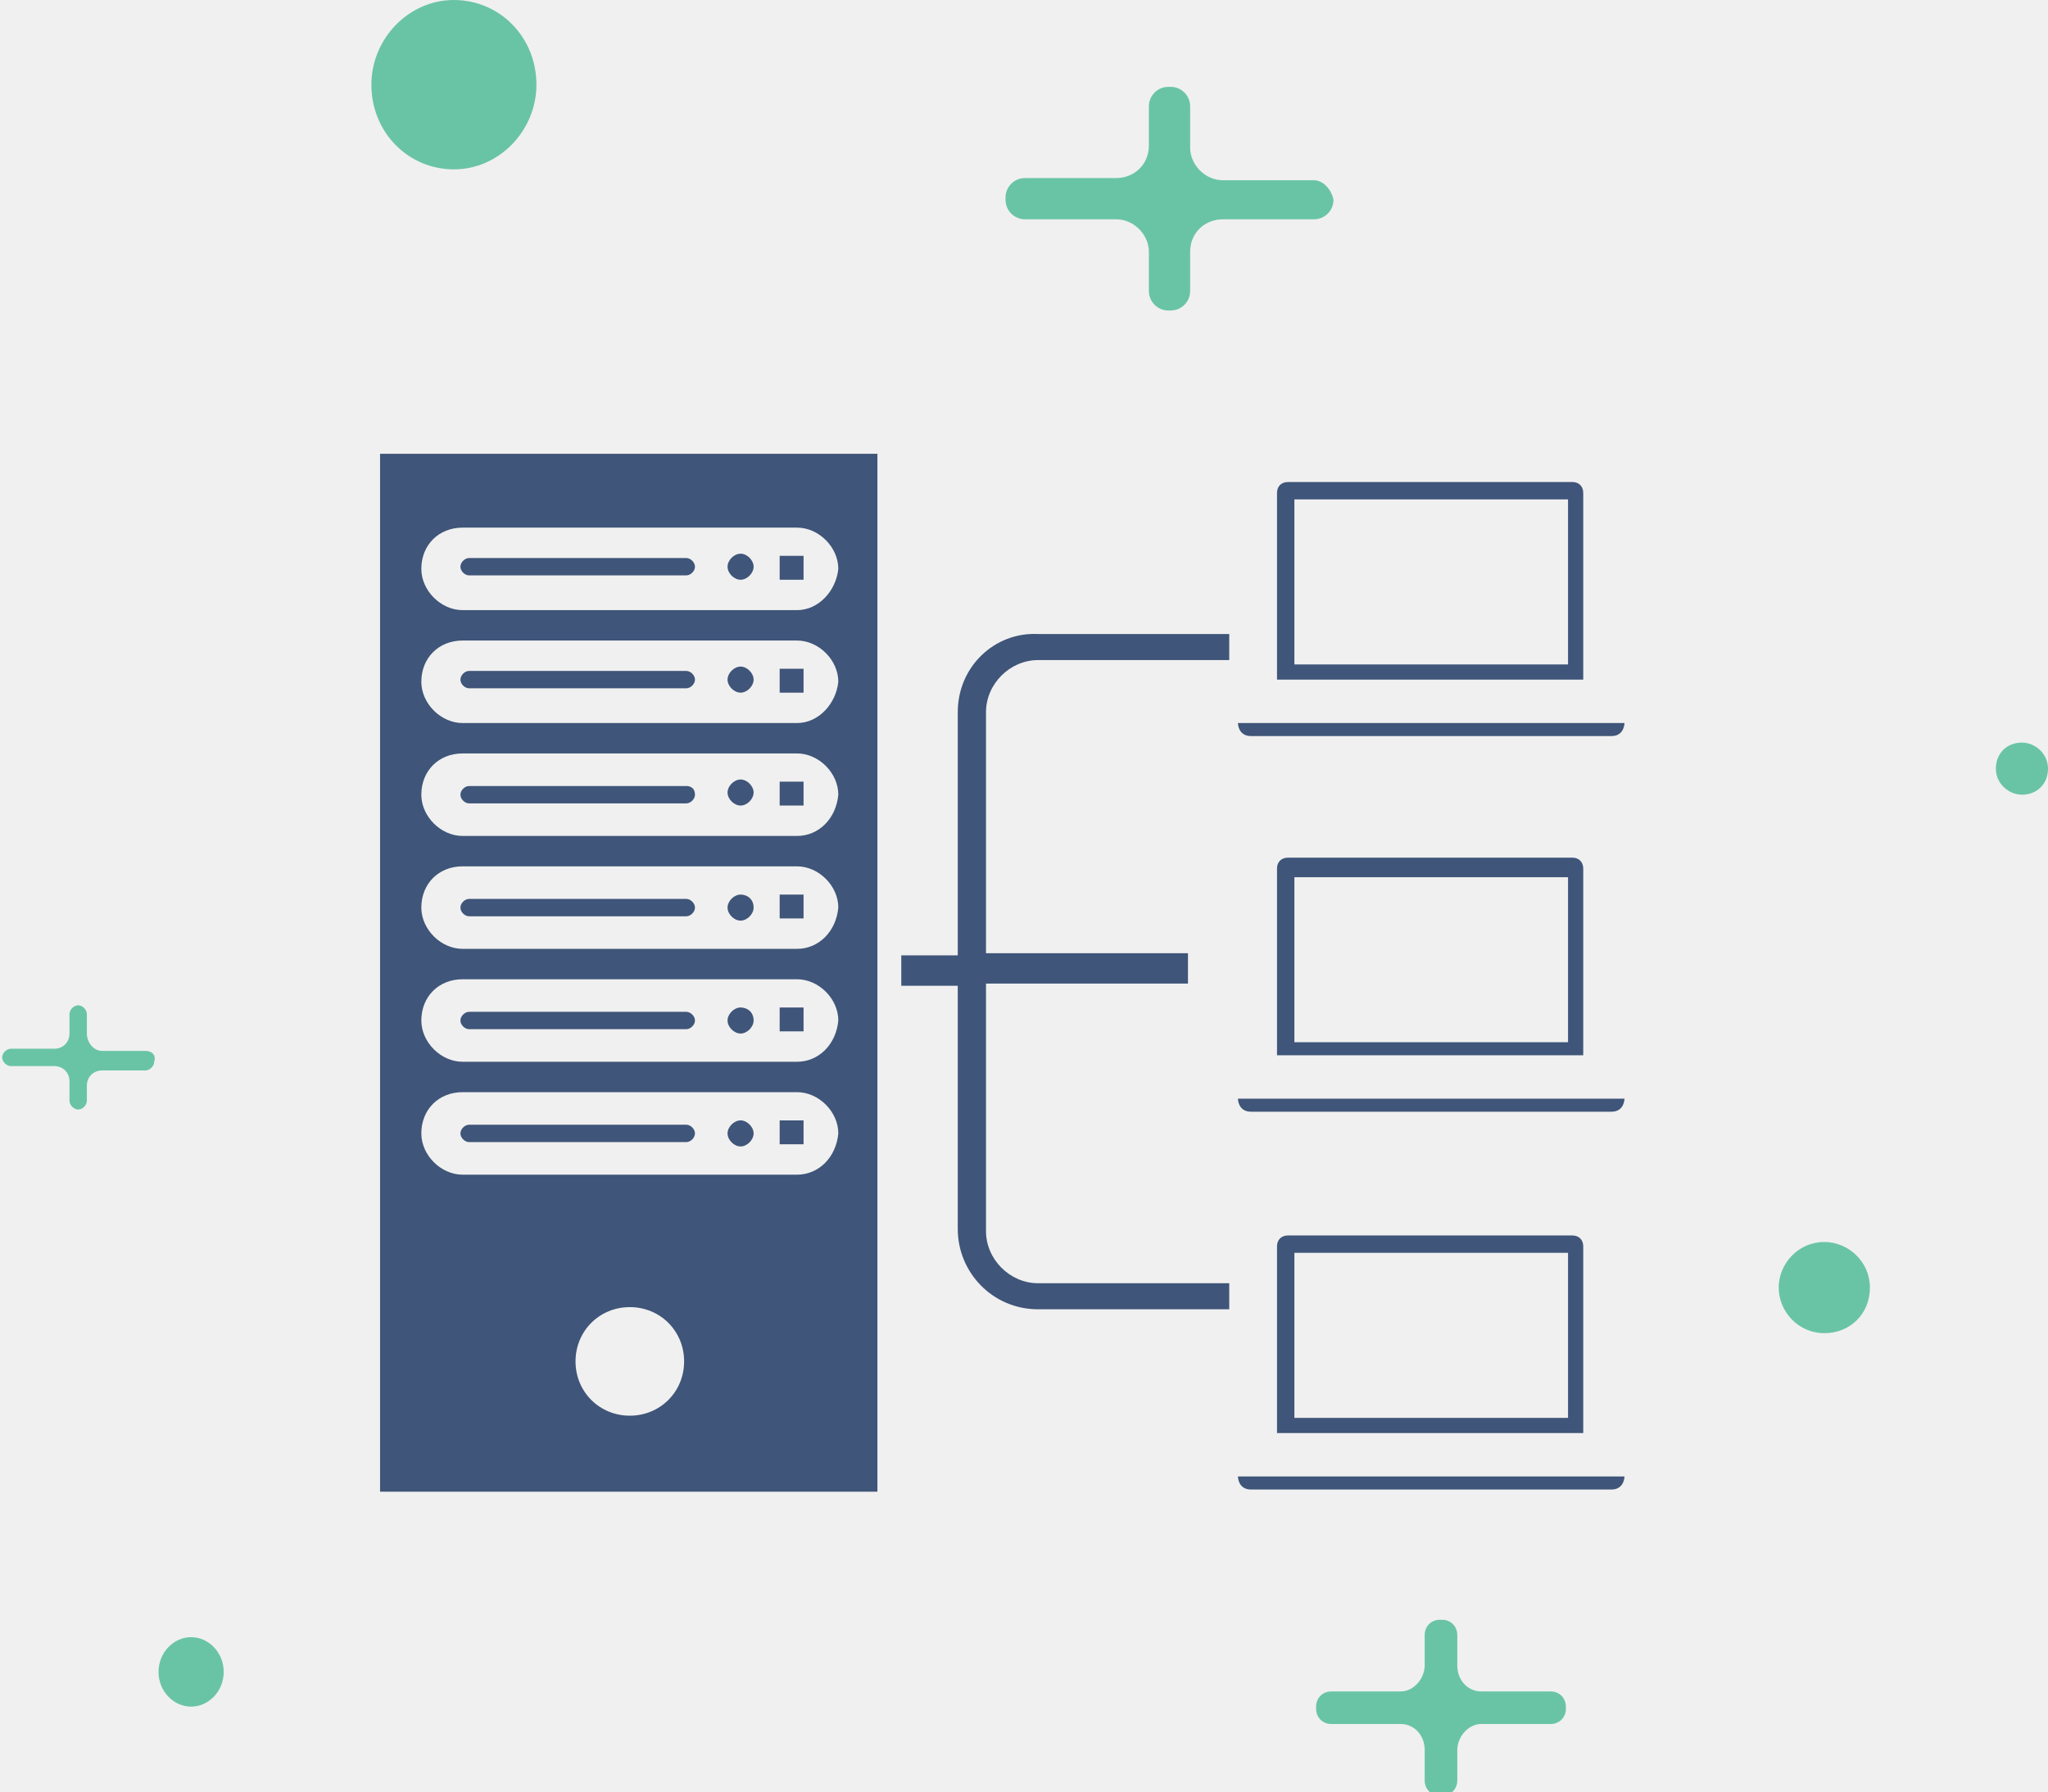
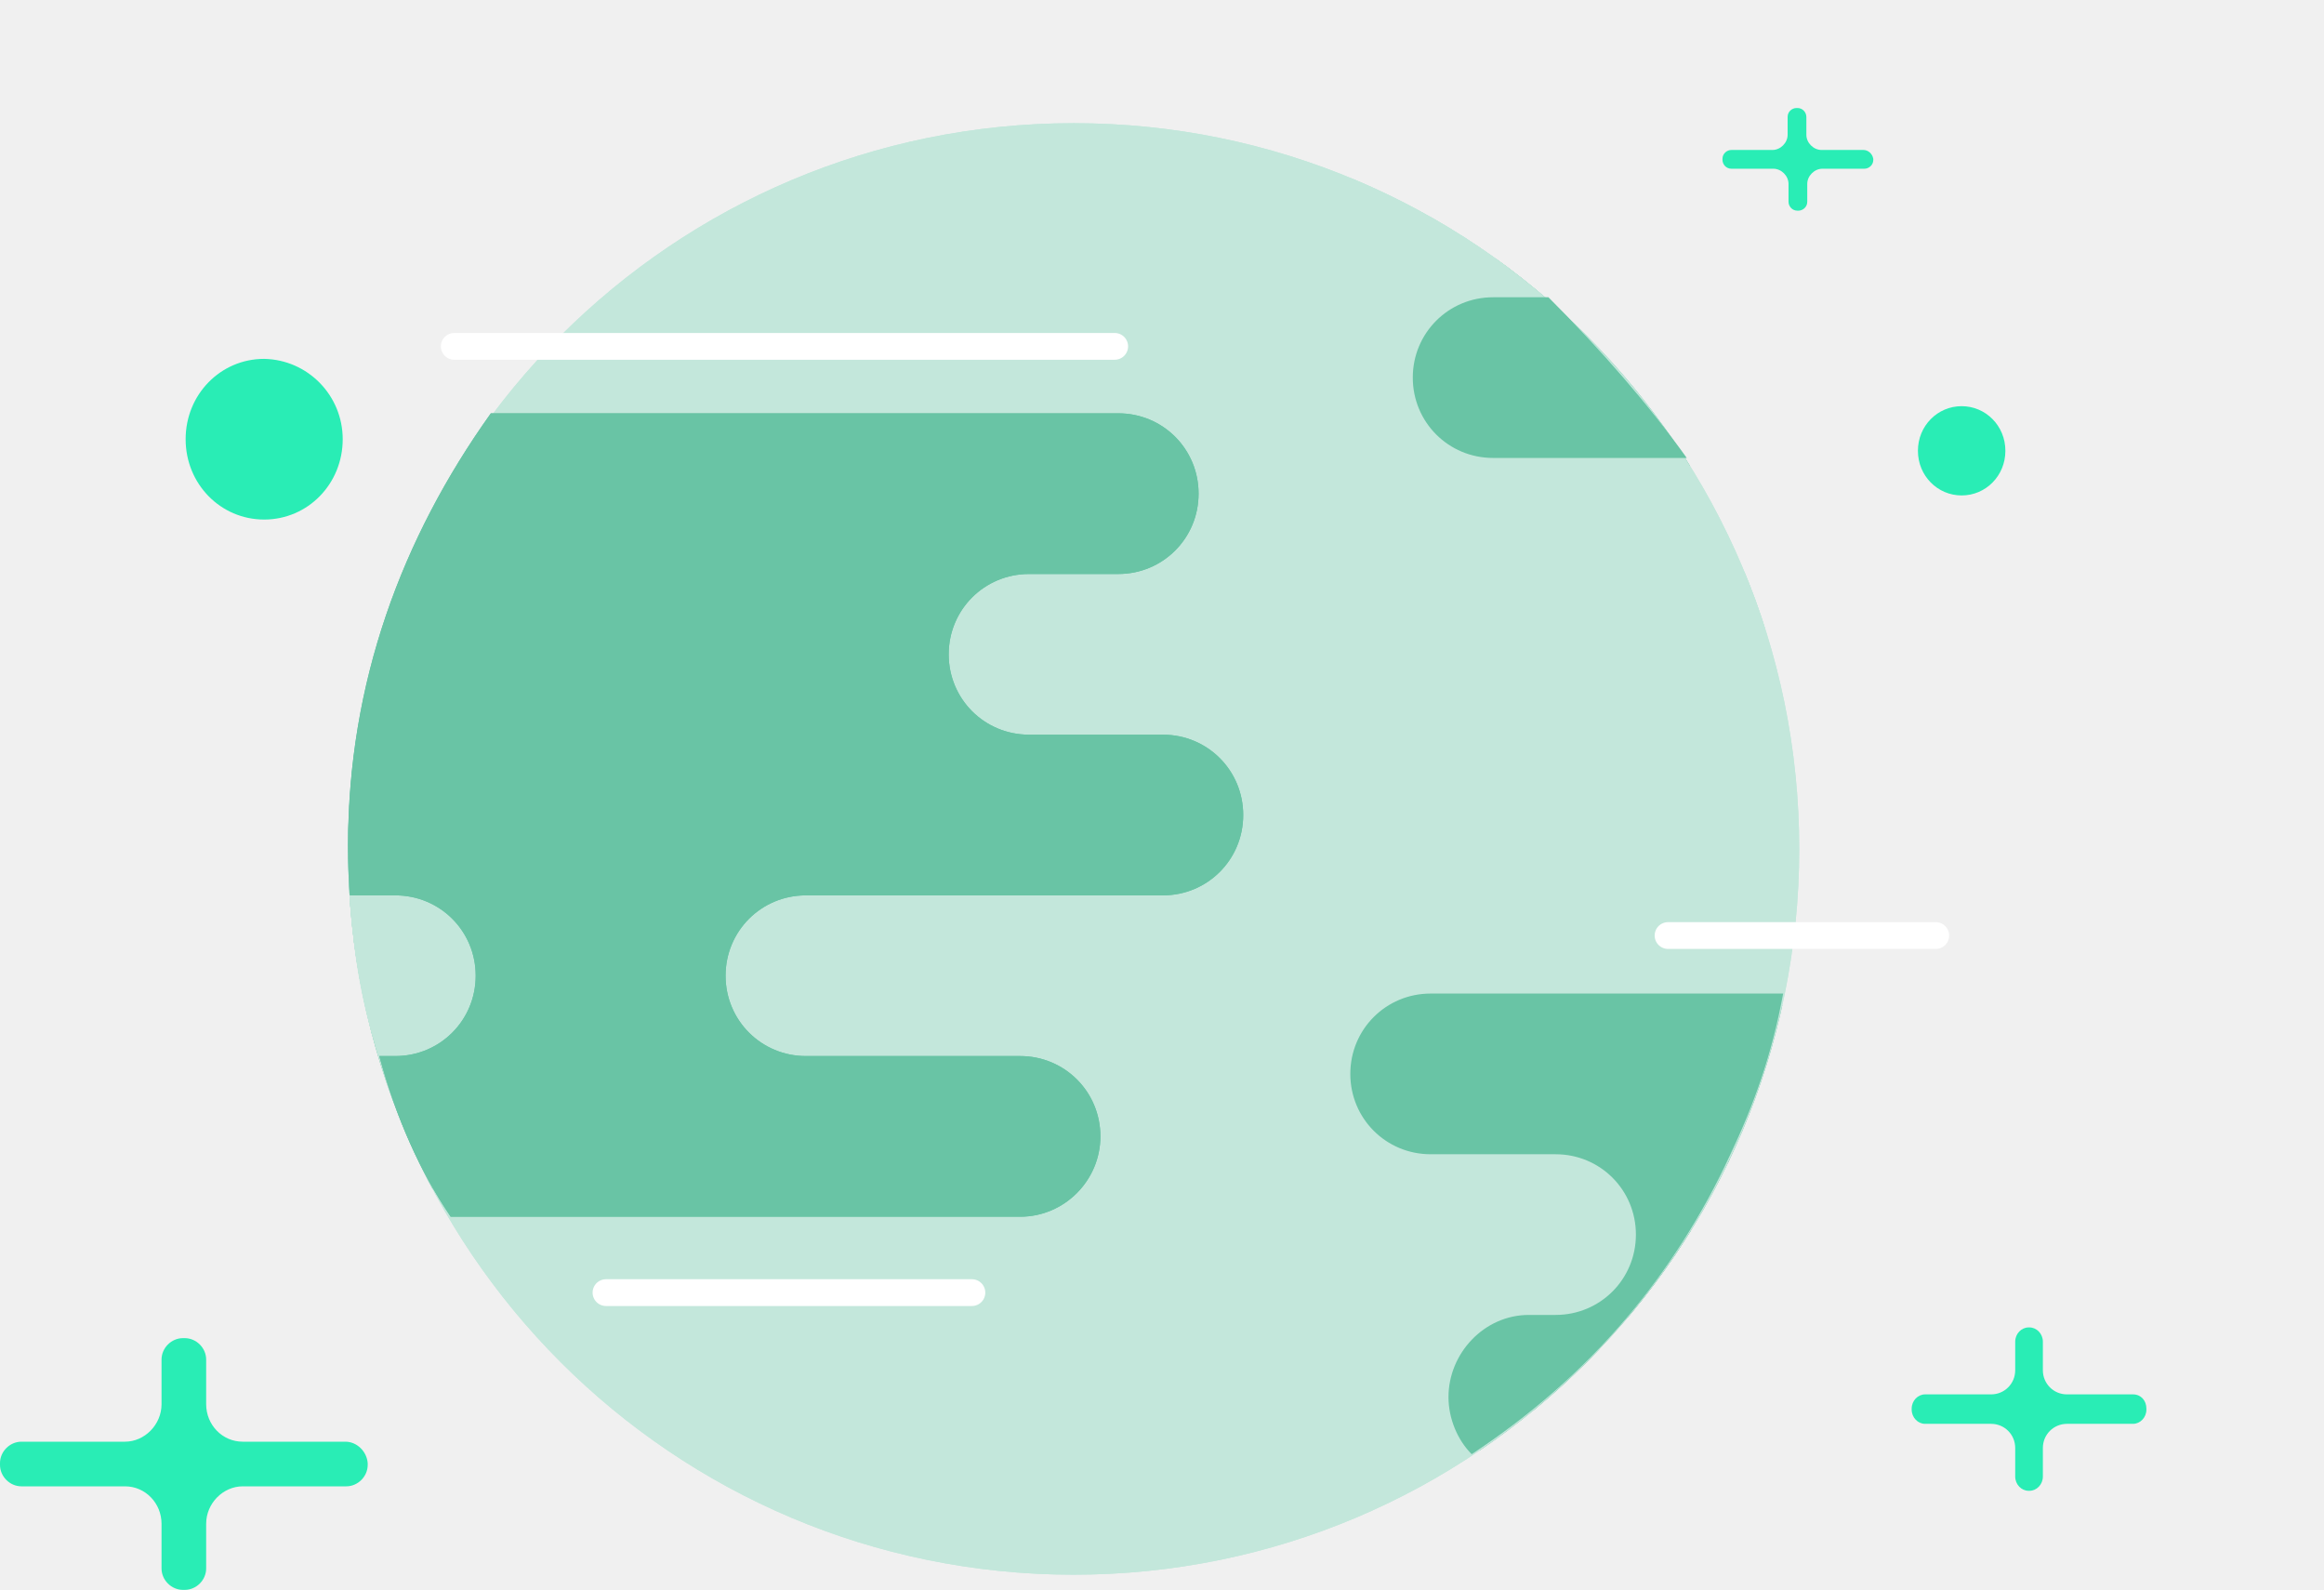
- <svg xmlns="http://www.w3.org/2000/svg" id="Layer_1" viewBox="0 0 94.3 82.5">
-   <style>.st0{fill:#69c4a5}.st1{fill:#3f5579}</style>
-   <path class="st0" d="M24.7 3.9c0 2.1-1.7 3.9-3.8 3.9-2.1 0-3.8-1.7-3.8-3.9 0-2.1 1.7-3.9 3.8-3.9 2.1 0 3.8 1.7 3.8 3.9m61.4 55.4c0 1.2-.9 2.1-2.1 2.1-1.2 0-2.1-1-2.1-2.1s.9-2.1 2.1-2.1c1.1 0 2.1.9 2.1 2.1m7-22.7c-.6 0-1.2-.5-1.2-1.2s.5-1.2 1.2-1.2c.6 0 1.2.5 1.2 1.2s-.5 1.2-1.2 1.2m-84.3 42c-.8 0-1.5-.7-1.5-1.6 0-.9.7-1.6 1.5-1.6s1.5.7 1.5 1.6c0 .9-.7 1.6-1.5 1.6M60.5 8.3h-4.2c-.8 0-1.5-.7-1.5-1.5V4.9c0-.5-.4-.9-.9-.9h-.1c-.5 0-.9.4-.9.9v1.8c0 .9-.7 1.5-1.5 1.5h-4.2c-.5 0-.9.4-.9.9v.1c0 .5.4.9.9.9h4.2c.8 0 1.5.7 1.5 1.5v1.8c0 .5.4.9.9.9h.1c.5 0 .9-.4.9-.9v-1.8c0-.9.7-1.5 1.5-1.5h4.2c.5 0 .9-.4.9-.9-.1-.5-.5-.9-.9-.9m10.9 69.6h-3.2c-.6 0-1.1-.5-1.1-1.2v-1.4c0-.4-.3-.7-.7-.7h-.1c-.4 0-.7.3-.7.7v1.4c0 .6-.5 1.2-1.1 1.2h-3.2c-.4 0-.7.3-.7.7v.1c0 .4.3.7.7.7h3.2c.6 0 1.1.5 1.1 1.2V82c0 .4.3.7.7.7h.1c.4 0 .7-.3.7-.7v-1.4c0-.6.5-1.2 1.1-1.2h3.2c.4 0 .7-.3.7-.7v-.1c0-.4-.3-.7-.7-.7M6.7 48.4h-2c-.4 0-.7-.4-.7-.8v-.9c0-.2-.2-.4-.4-.4s-.4.2-.4.4v.9c0 .4-.3.7-.7.7h-2c-.2 0-.4.2-.4.4s.2.4.4.4h2c.4 0 .7.3.7.7v.9c0 .2.2.4.4.4s.4-.2.4-.4V50c0-.4.3-.7.7-.7h2c.2 0 .4-.2.4-.4.1-.3-.1-.5-.4-.5" />
-   <path class="st1" d="M74.8 68s0 .6-.6.6H57.6c-.6 0-.6-.6-.6-.6h17.8zM59.6 57.7h12.6v7.6H59.6v-7.6zM72.9 66v-8.6c0-.3-.2-.5-.5-.5H59.3c-.3 0-.5.2-.5.5V66h14.1zm1.9-32.7s0 .6-.6.6H57.6c-.6 0-.6-.6-.6-.6h17.8zM59.6 23h12.6v7.6H59.6V23zm13.3 8.3v-8.6c0-.3-.2-.5-.5-.5H59.3c-.3 0-.5.2-.5.5v8.6h14.1zm1.9 19.3s0 .6-.6.6H57.6c-.6 0-.6-.6-.6-.6h17.8zM59.6 40.4h12.6V48H59.6v-7.6zm13.3 8.2V40c0-.3-.2-.5-.5-.5H59.3c-.3 0-.5.2-.5.5v8.6h14.1zM44.1 32.8V44h-2.6v1.4h2.6v11.2c0 2 1.6 3.7 3.7 3.7h8.8v-1.2h-8.8c-1.3 0-2.4-1.1-2.4-2.4V45.3h9.3v-1.4h-9.3V32.8c0-1.3 1.1-2.4 2.4-2.4h8.8v-1.2h-8.8c-2-.1-3.7 1.5-3.7 3.6m-8.2 8.4H37v1.1h-1.1zm-1.8 0c-.3 0-.6.3-.6.6s.3.6.6.6.6-.3.6-.6c0-.4-.3-.6-.6-.6m-2.5-5h-10c-.2 0-.4.2-.4.4s.2.4.4.4h10c.2 0 .4-.2.4-.4 0-.3-.2-.4-.4-.4m0 5.2h-10c-.2 0-.4.2-.4.4s.2.4.4.4h10c.2 0 .4-.2.4-.4s-.2-.4-.4-.4m4.3 10.2H37v1.1h-1.1zm-1.8-15.7c-.3 0-.6.3-.6.6s.3.6.6.6.6-.3.6-.6-.3-.6-.6-.6m-2.5 10.7h-10c-.2 0-.4.2-.4.4s.2.4.4.4h10c.2 0 .4-.2.4-.4s-.2-.4-.4-.4m0 5.2h-10c-.2 0-.4.2-.4.4s.2.4.4.4h10c.2 0 .4-.2.4-.4s-.2-.4-.4-.4m4.3-5.4H37v1.1h-1.1zm-1.8 0c-.3 0-.6.3-.6.6s.3.6.6.6.6-.3.6-.6c0-.4-.3-.6-.6-.6m1.8-20.8H37v1.1h-1.1zm-1.8-.1c-.3 0-.6.3-.6.6s.3.6.6.6.6-.3.6-.6-.3-.6-.6-.6m-2.5.2h-10c-.2 0-.4.2-.4.4s.2.4.4.4h10c.2 0 .4-.2.4-.4s-.2-.4-.4-.4m2.5 25.9c-.3 0-.6.3-.6.6s.3.6.6.6.6-.3.6-.6-.3-.6-.6-.6" />
-   <path class="st1" d="M36.7 28.1H21.3c-1 0-1.9-.9-1.9-1.9 0-1.1.8-1.9 1.9-1.9h15.4c1 0 1.9.9 1.9 1.9-.1 1-.9 1.9-1.9 1.9m0 5.2H21.3c-1 0-1.9-.9-1.9-1.9 0-1.1.8-1.9 1.9-1.9h15.4c1 0 1.9.9 1.9 1.9-.1 1-.9 1.9-1.9 1.9m0 5.2H21.3c-1 0-1.9-.9-1.9-1.9 0-1.1.8-1.9 1.9-1.9h15.4c1 0 1.9.9 1.9 1.9-.1 1.1-.9 1.9-1.9 1.9m0 5.2H21.3c-1 0-1.9-.9-1.9-1.9 0-1.1.8-1.9 1.9-1.9h15.4c1 0 1.9.9 1.9 1.9-.1 1.1-.9 1.9-1.9 1.9m0 5.2H21.3c-1 0-1.9-.9-1.9-1.9 0-1.1.8-1.9 1.9-1.9h15.4c1 0 1.9.9 1.9 1.9-.1 1.1-.9 1.9-1.9 1.9m0 5.2H21.3c-1 0-1.9-.9-1.9-1.9 0-1.1.8-1.9 1.9-1.9h15.4c1 0 1.9.9 1.9 1.9-.1 1.1-.9 1.9-1.9 1.9M29 65.2c-1.4 0-2.5-1.1-2.5-2.5s1.1-2.5 2.5-2.5 2.5 1.1 2.5 2.5-1.1 2.5-2.5 2.5m-11.5 3.5h22.9V20.9H17.5v47.8z" />
-   <path class="st1" d="M35.9 30.8H37v1.1h-1.1zm-1.8-.1c-.3 0-.6.3-.6.6s.3.6.6.6.6-.3.6-.6-.3-.6-.6-.6m-2.5.2h-10c-.2 0-.4.2-.4.4s.2.4.4.4h10c.2 0 .4-.2.4-.4s-.2-.4-.4-.4m4.3 5.1H37v1.1h-1.1z" />
+ <svg xmlns="http://www.w3.org/2000/svg" xmlns:xlink="http://www.w3.org/1999/xlink" id="Layer_1" viewBox="0 0 260.4 178.1">
+   <style>.st0{fill:#c3e7db}.st0,.st1{clip-path:url(#SVGID_2_)}.st2{fill:#69c4a5}.st3,.st4{fill:#c3e7db}.st4,.st5{clip-path:url(#SVGID_4_)}.st6{fill:#29edb5}.st7{fill:none;stroke:#fff;stroke-width:3;stroke-linecap:round;stroke-miterlimit:10}</style>
+   <defs>
+     <circle id="SVGID_1_" cx="120.3" cy="95.1" r="81.3" />
+   </defs>
+   <clipPath id="SVGID_2_">
+     <use xlink:href="#SVGID_1_" overflow="visible" />
+   </clipPath>
+   <circle class="st0" cx="120.3" cy="95.1" r="81.3" />
+   <g class="st1">
+     <path class="st2" d="M24.2 46.8h106.7v17.7H24.2z" />
+     <circle class="st2" cx="130.9" cy="55.7" r="8.9" />
+   </g>
+   <g class="st1">
+     <path class="st2" d="M27.9 81.3h103V99h-103z" />
+     <circle class="st2" cx="130.9" cy="90.1" r="8.9" />
+   </g>
+   <g class="st1">
+     <path class="st2" d="M31.2 64H111v17.7H31.2z" />
+     <circle class="st2" cx="111" cy="72.9" r="8.9" />
+   </g>
+   <g class="st1">
+     <path transform="rotate(-180 157.863 72.87)" class="st3" d="M118 64h79.8v17.7H118z" />
+     <circle class="st3" cx="118" cy="72.9" r="8.9" />
+   </g>
+   <g class="st1">
+     <path transform="rotate(-180 211.612 155.848)" class="st2" d="M171.7 147h79.8v17.7h-79.8z" />
+     <circle class="st2" cx="171.7" cy="155.8" r="8.9" />
+     <path transform="rotate(-180 188.422 121.4)" class="st2" d="M160.7 112.5h55.5v17.7h-55.5z" />
+     <circle class="st2" cx="160.7" cy="121.4" r="8.9" />
+     <circle class="st2" cx="216" cy="121.4" r="8.9" />
+     <path transform="rotate(-180 220.54 138.677)" class="st2" d="M180.6 129.8h79.8v17.7h-79.8z" />
+     <circle class="st2" cx="180.6" cy="138.7" r="8.9" />
+     <path class="st3" d="M93.8 129.8h79.8v17.7H93.8z" />
+     <circle class="st3" cx="173.6" cy="138.7" r="8.9" />
+   </g>
+   <g class="st1">
+     <path transform="rotate(-180 207.005 43.31)" class="st2" d="M167.1 34.4h79.8v17.7h-79.8z" />
+     <circle class="st2" cx="167.1" cy="43.3" r="8.9" />
+     <path transform="rotate(-180 183.815 8.861)" class="st2" d="M156.1 0h55.5v17.7h-55.5z" />
+     <circle class="st2" cx="156.1" cy="8.9" r="8.9" />
+     <circle class="st2" cx="211.4" cy="8.9" r="8.9" />
+     <path transform="rotate(-180 215.934 26.138)" class="st2" d="M176 17.3h79.8V35H176z" />
+     <circle class="st2" cx="176" cy="26.1" r="8.9" />
+     <path class="st3" d="M151.3 17.3H169V35h-17.7z" />
+     <circle class="st3" cx="169" cy="26.1" r="8.9" />
+   </g>
+   <g class="st1">
+     <path class="st2" d="M26.3 115.5h79.8v17.7H26.3z" />
+     <circle class="st2" cx="106.1" cy="124.3" r="8.9" />
+     <path class="st2" d="M15.5 98.2h79.8v17.7H15.5z" />
+     <circle class="st2" cx="95.3" cy="107.1" r="8.9" />
+     <path transform="rotate(-180 122.206 107.062)" class="st3" d="M102.3 98.2h39.9v17.7h-39.9z" />
+     <circle class="st3" cx="102.3" cy="107.1" r="8.9" />
+     <path class="st3" d="M1.9 98.2h39.9v17.7H1.9z" />
+     <circle class="st3" cx="41.8" cy="107.1" r="8.9" />
+   </g>
+   <defs>
+     <circle id="SVGID_3_" cx="120.3" cy="95.1" r="81.3" />
+   </defs>
+   <clipPath id="SVGID_4_">
+     <use xlink:href="#SVGID_3_" overflow="visible" />
+   </clipPath>
+   <circle class="st4" cx="120.3" cy="95.1" r="81.3" />
+   <g class="st5">
+     <path transform="rotate(-180 157.863 72.87)" class="st3" d="M118 64h79.8v17.7H118z" />
+     <circle class="st3" cx="118" cy="72.9" r="8.9" />
+   </g>
+   <path class="st6" d="M38.4 49.2c0 5-3.9 9-8.8 9s-8.8-4-8.8-9 3.9-9 8.8-9c4.9.1 8.8 4.1 8.8 9m186.3 1.3c0 2.8-2.2 5-4.9 5s-4.9-2.2-4.9-5 2.2-5 4.9-5 4.9 2.2 4.9 5m-186 111H27.2c-2.3 0-4.1-1.9-4.1-4.2v-5c0-1.3-1.1-2.4-2.4-2.4h-.2c-1.3 0-2.4 1.1-2.4 2.4v5c0 2.3-1.9 4.2-4.1 4.2H2.4c-1.3 0-2.4 1.1-2.4 2.4v.2c0 1.3 1.1 2.4 2.4 2.4H14c2.3 0 4.1 1.9 4.1 4.2v5c0 1.3 1.1 2.4 2.4 2.4h.2c1.3 0 2.4-1.1 2.4-2.4v-5c0-2.3 1.9-4.2 4.1-4.2h11.6c1.3 0 2.4-1.1 2.4-2.4v-.2c-.1-1.3-1.2-2.4-2.5-2.4m200.3-5.3h-7.4c-1.5 0-2.7-1.2-2.7-2.7v-3.2c0-.9-.7-1.6-1.5-1.6h-.1c-.8 0-1.5.7-1.5 1.6v3.2c0 1.5-1.2 2.7-2.7 2.7h-7.4c-.8 0-1.5.7-1.5 1.6v.1c0 .9.7 1.6 1.5 1.6h7.4c1.5 0 2.7 1.2 2.7 2.7v3.2c0 .9.7 1.6 1.5 1.6h.1c.8 0 1.5-.7 1.5-1.6v-3.2c0-1.5 1.2-2.7 2.7-2.7h7.4c.8 0 1.5-.7 1.5-1.6v-.1c0-.9-.6-1.6-1.5-1.6M208.8 16.8h-4.7c-.9 0-1.7-.8-1.7-1.7v-2c0-.5-.4-1-1-1h-.1c-.5 0-1 .4-1 1v2c0 .9-.8 1.7-1.7 1.7H194c-.5 0-1 .4-1 1v.1c0 .5.4 1 1 1h4.7c.9 0 1.7.8 1.7 1.7v2c0 .5.4 1 1 1h.1c.5 0 1-.4 1-1v-2c0-.9.8-1.7 1.7-1.7h4.7c.5 0 1-.4 1-1v-.1c-.1-.6-.6-1-1.1-1" />
+   <path class="st7" d="M186.9 104.8h30m-149 40h41" />
+   <path class="st2" d="M160.3 111.3c-5 0-9 4-9 9s4 9 9 9h14c5 0 9 4 9 9s-4 9-9 9h-3c-5 0-9 4.3-9 9.2 0 2.4 1 4.8 2.6 6.4 6.5-4.3 12.3-9.3 17.3-15.2 4.6-5.4 8.6-11.7 11.6-18.2 2.7-5.7 4.7-11.2 6-18.2h-39.5zm13.2-78h-6.2c-5 0-9 4-9 9s4 9 9 9H189c-4.3-6-9.5-12-15.5-18z" />
+   <path class="st3" d="M53.3 109.3c0-5-4-9-9-9h-5.1c.4 7 1.5 13 3.3 18h1.8c5 0 9-4.1 9-9z" />
+   <path class="st2" d="M123.3 127.3c0-5-4-9-9-9h-24c-5 0-9-4-9-9s4-9 9-9h40c5 0 9-4 9-9s-4-9-9-9h-15c-5 0-9-4-9-9s4-9 9-9h10c5 0 9-4 9-9s-4-9-9-9H55c-10 14-16 30.2-16 48.4 0 1.9.1 4.6.2 5.6h5.1c5 0 9 4 9 9s-4 9-9 9h-1.8c1.9 7 4.6 13 8 18h63.8c5 0 9-4.1 9-9z" />
+   <path class="st7" d="M50.9 38.8h74" />
+   <path class="st2" d="M123.3 127.3c0-5-4-9-9-9h-24c-5 0-9-4-9-9s4-9 9-9h40c5 0 9-4 9-9s-4-9-9-9h-15c-5 0-9-4-9-9s4-9 9-9h10c5 0 9-4 9-9s-4-9-9-9H55c-10 14-16 30.2-16 48.4 0 1.9.1 4.6.2 5.6h5.1c5 0 9 4 9 9s-4 9-9 9h-1.8c1.9 7 4.6 13 8 18h63.8c5 0 9-4.1 9-9z" />
</svg>
